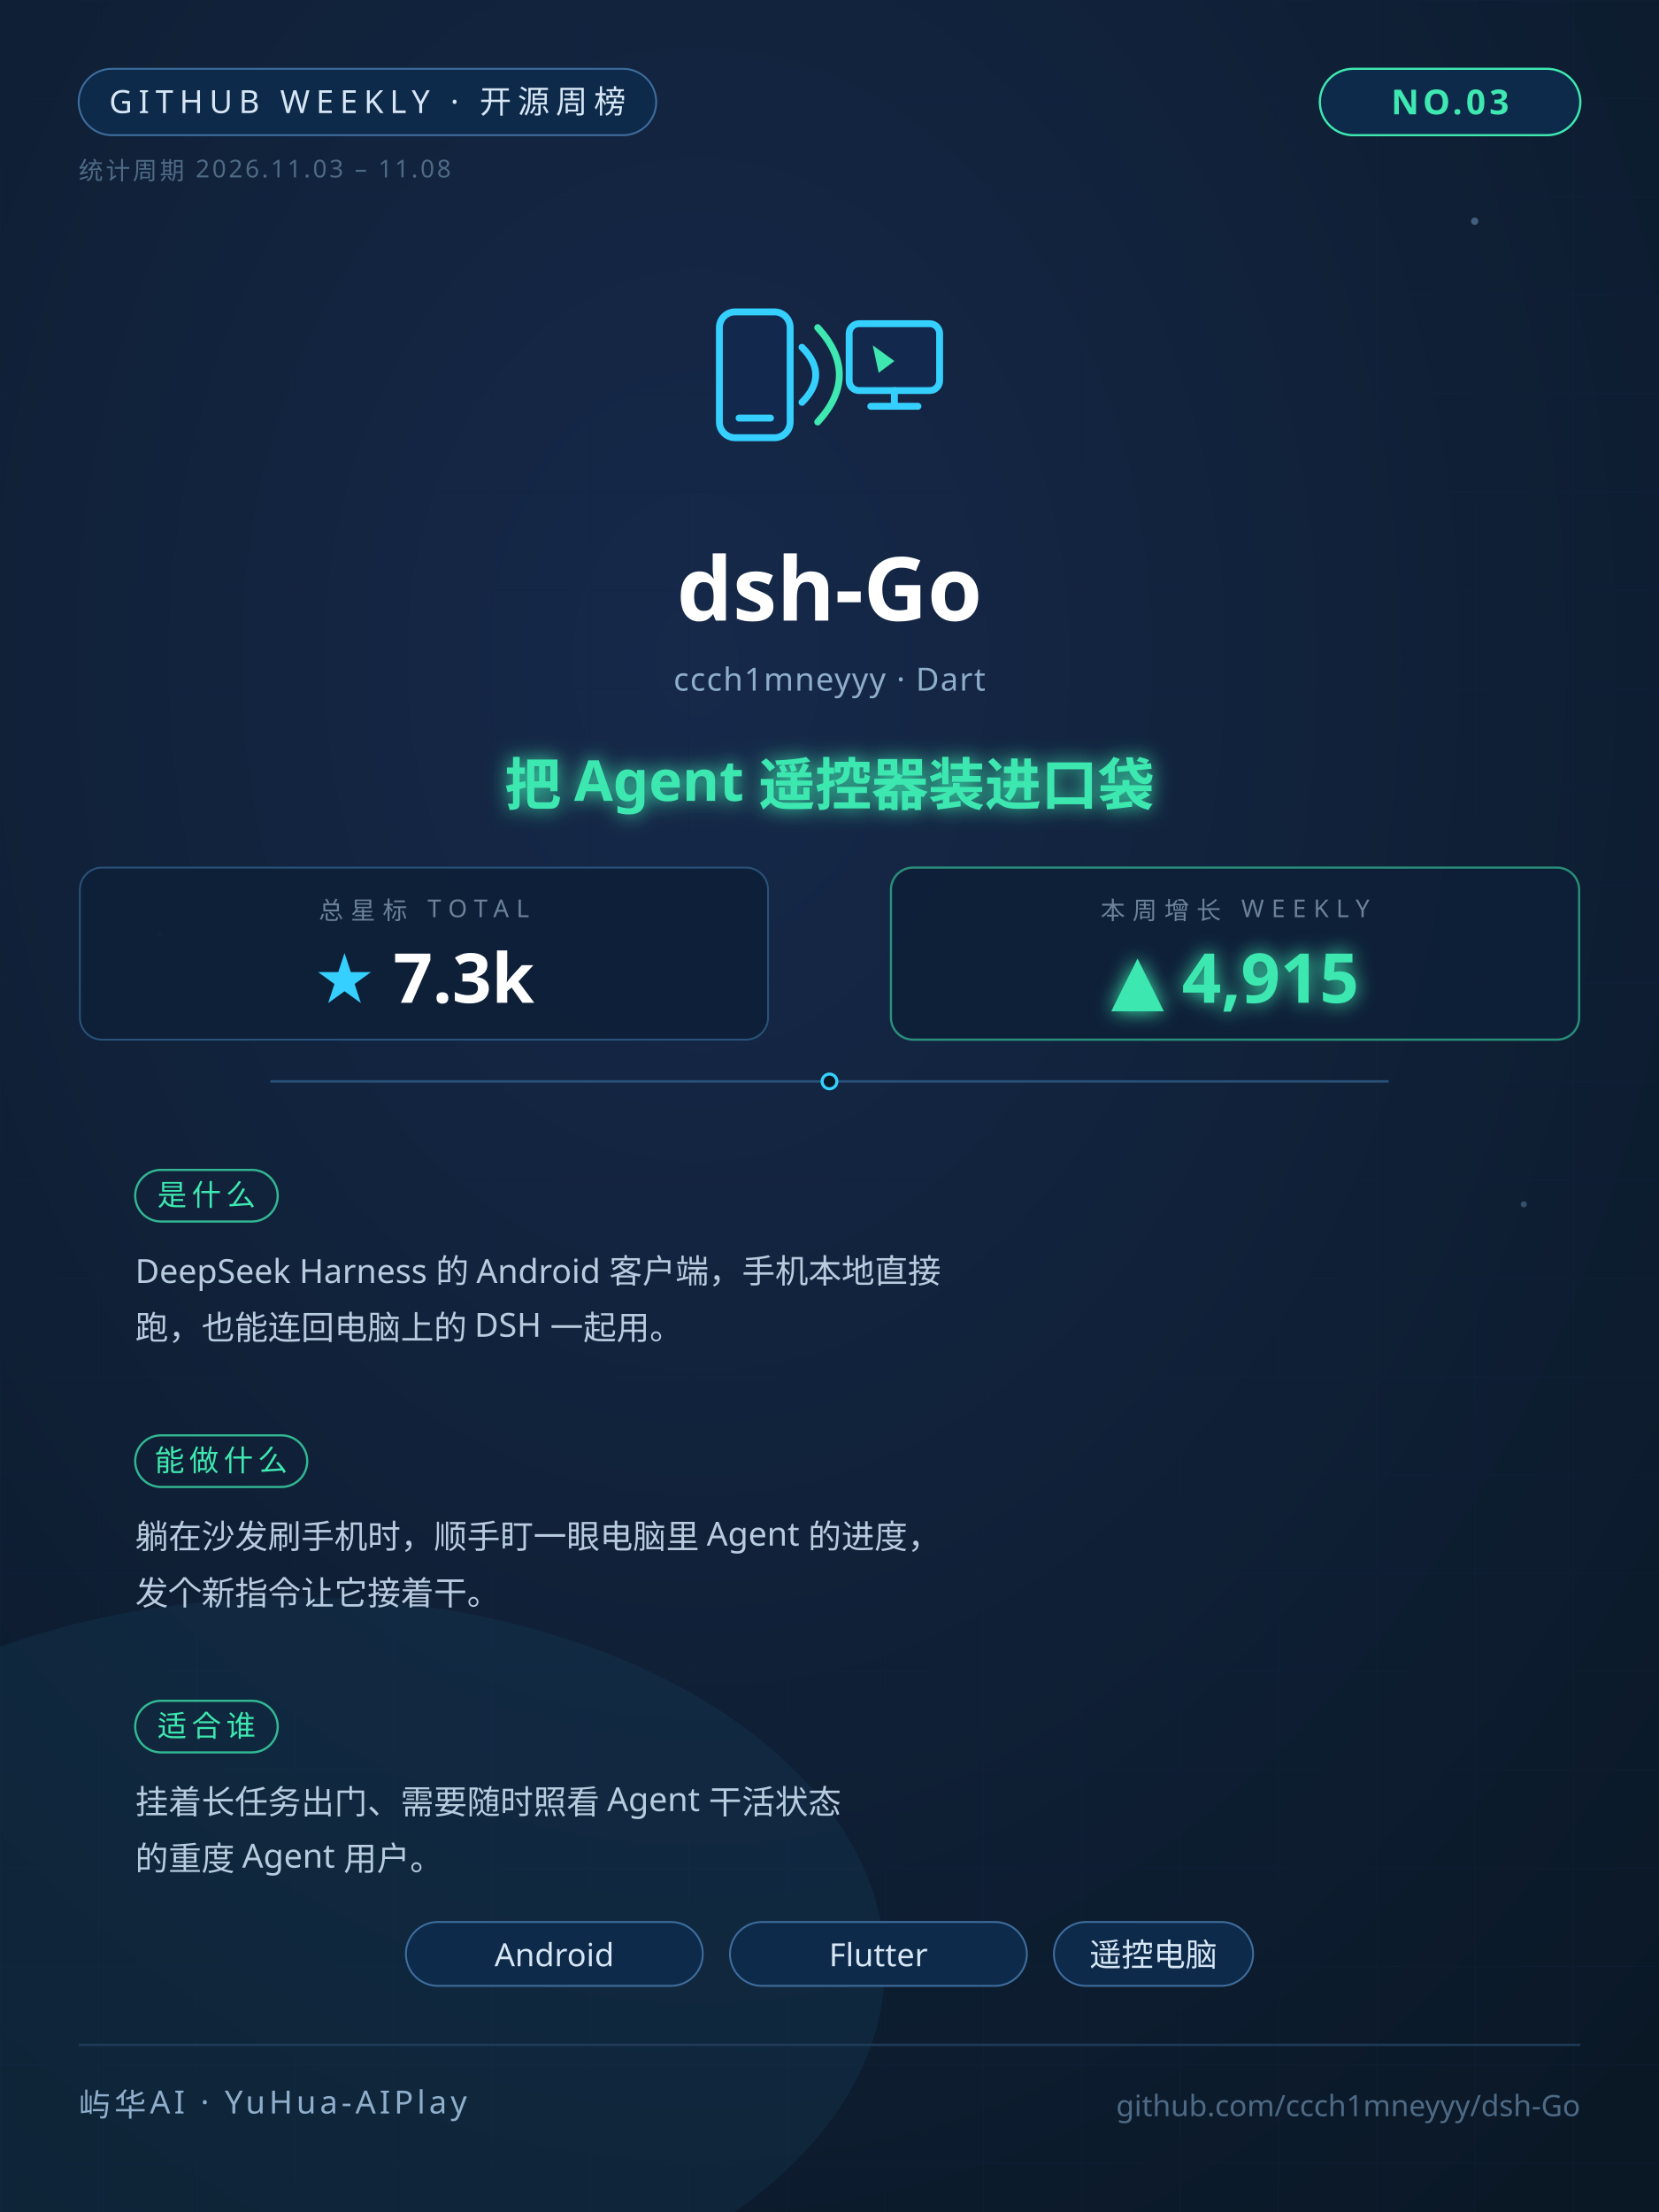
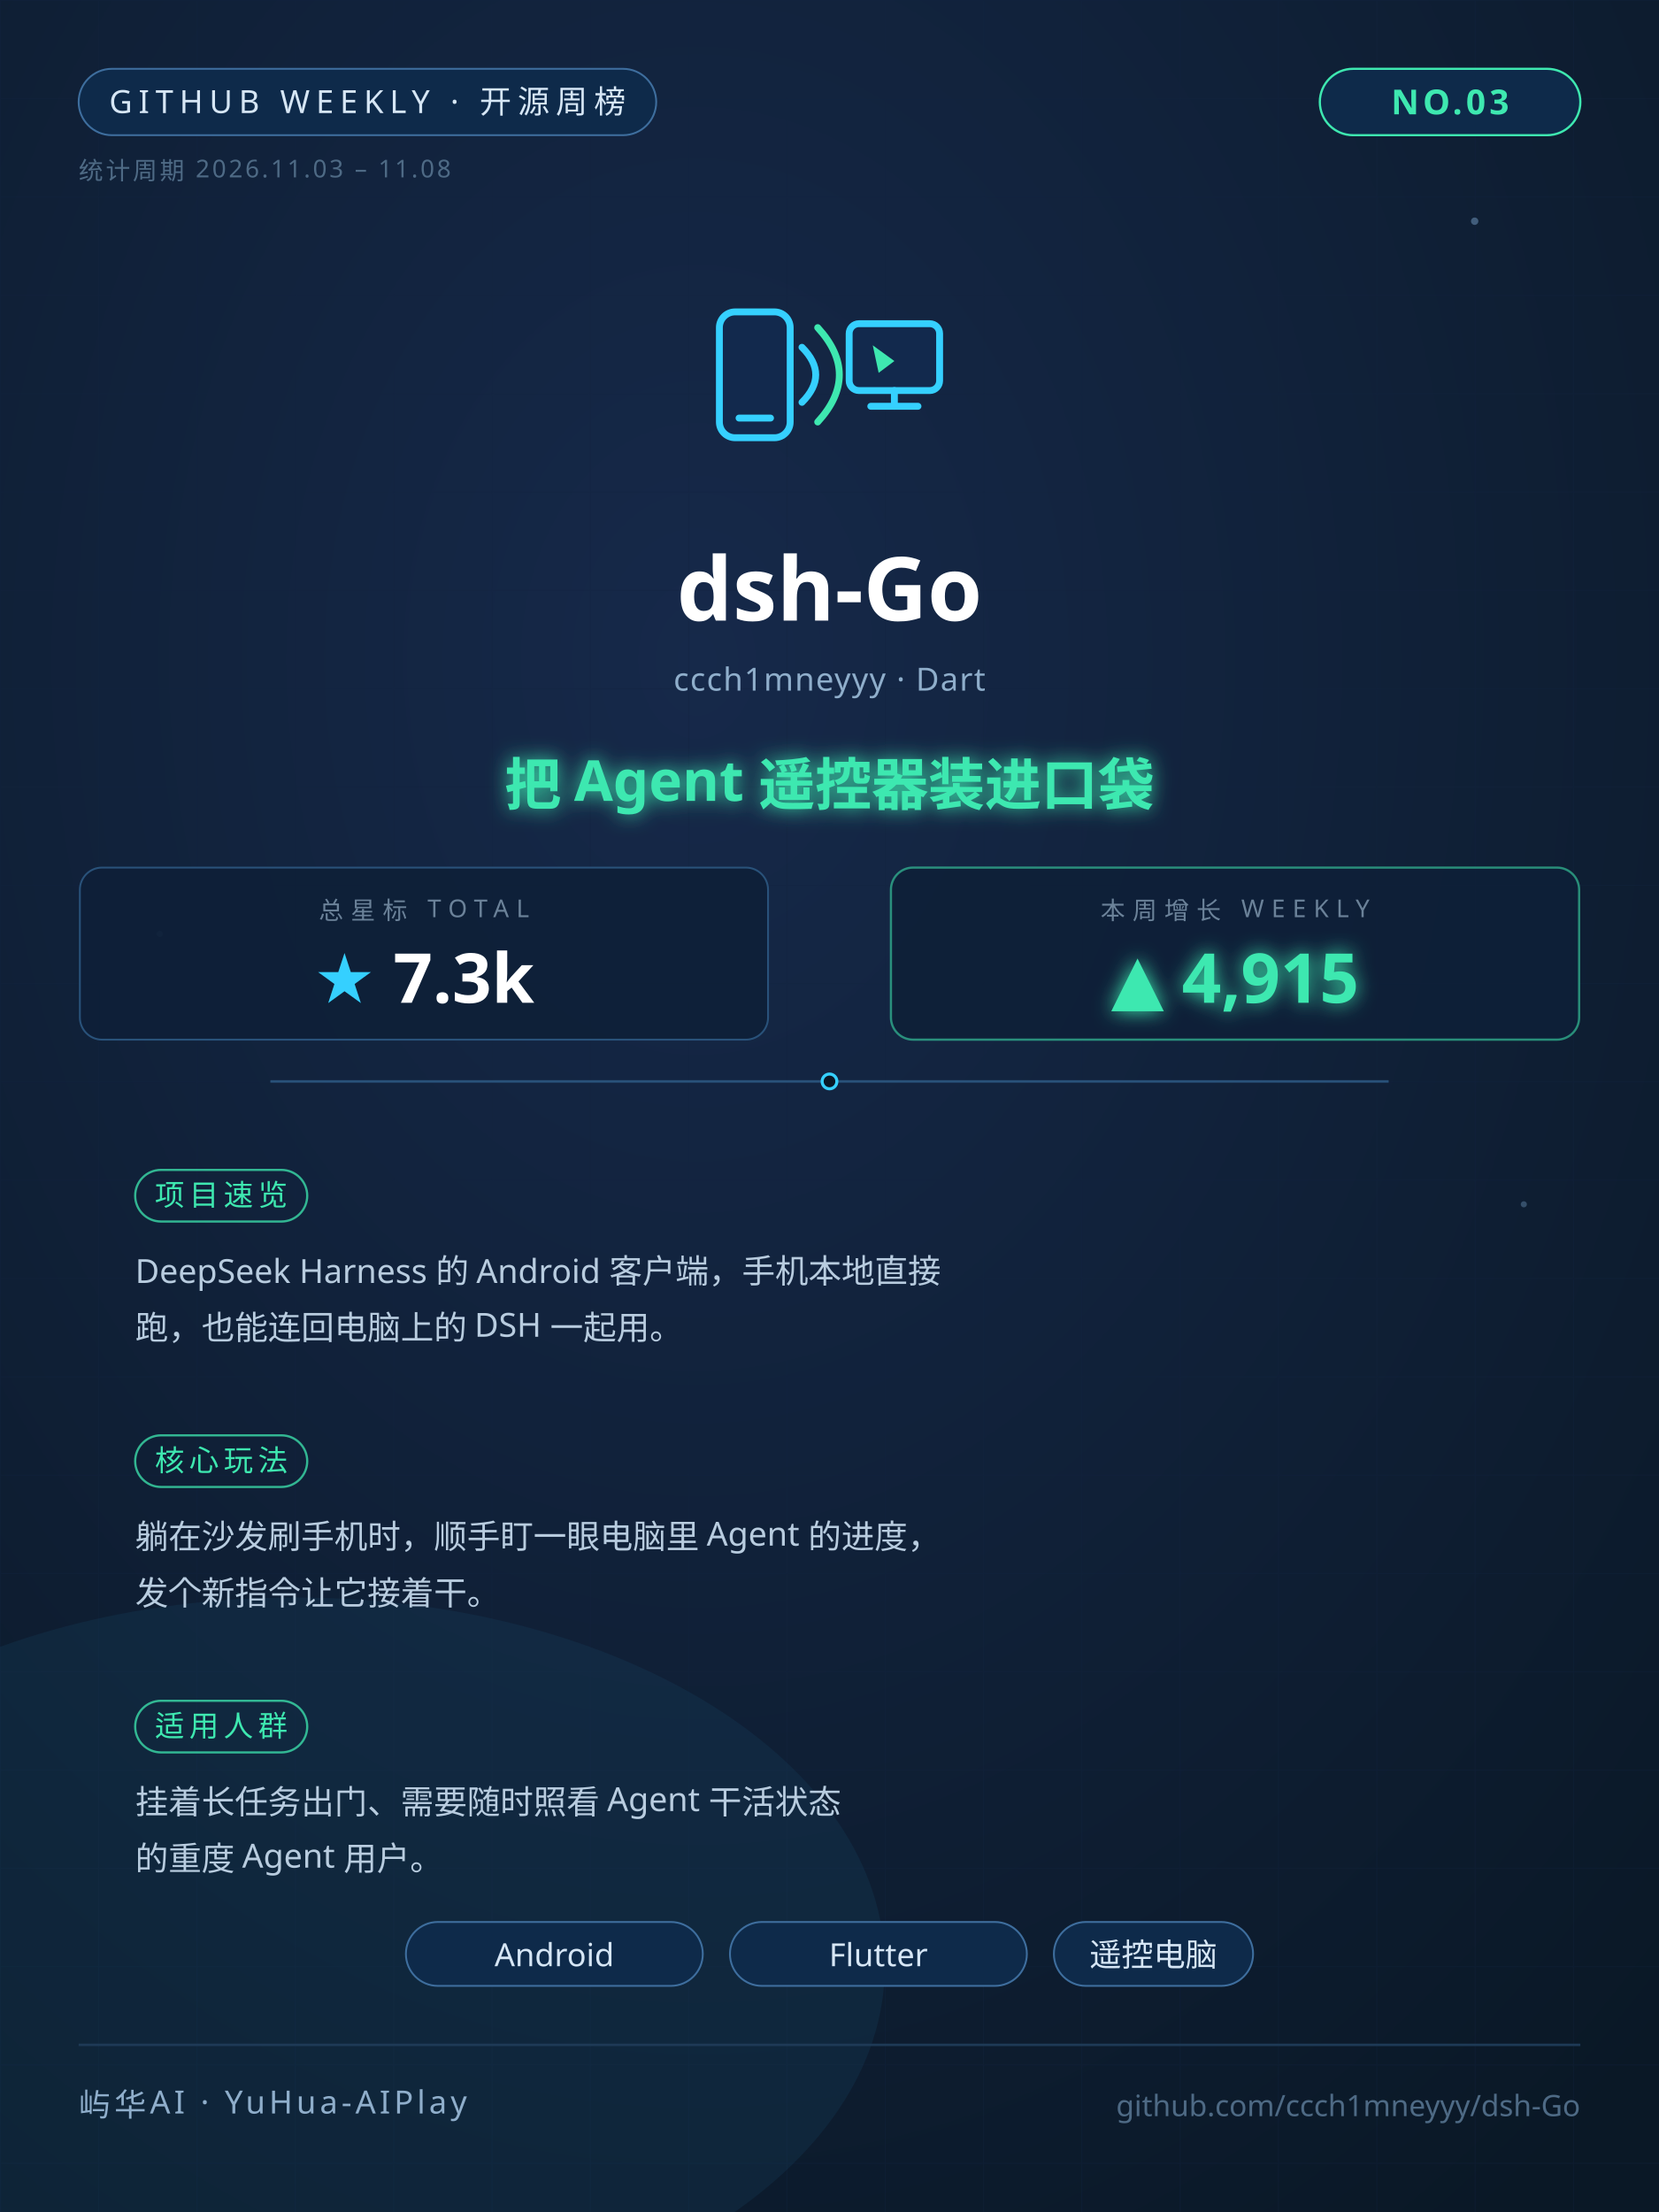
<svg xmlns="http://www.w3.org/2000/svg" viewBox="0 0 1350 1800" font-family="'PingFang SC','Hiragino Sans GB',sans-serif">
  <defs>
    <radialGradient id="bgGlow" cx="42%" cy="30%" r="85%">
      <stop offset="0%" stop-color="#16294A" />
      <stop offset="100%" stop-color="#0A1826" />
    </radialGradient>
    <filter id="glowGreen" x="-60%" y="-60%" width="220%" height="220%">
      <feDropShadow dx="0" dy="0" stdDeviation="8" flood-color="#3EE8B0" />
    </filter>
    <pattern id="grid" width="80" height="80" patternUnits="userSpaceOnUse">
      <path d="M80 0H0V80" fill="none" stroke="#132440" stroke-opacity="0.35" stroke-width="1.5" />
    </pattern>
    <g id="ic-remote" fill="none" stroke="#35D0FF" stroke-width="3.5" stroke-linejoin="round" stroke-linecap="round">
      <rect x="-56" y="-32" width="36" height="64" rx="8" fill="#12294D" />
      <line x1="-46" y1="22" x2="-30" y2="22" />
      <path d="M-14 -14 Q0 0 -14 14" />
      <path d="M-6 -24 Q16 0 -6 24" stroke="#3EE8B0" />
      <rect x="10" y="-26" width="46" height="34" rx="5" fill="#12294D" />
      <line x1="33" y1="8" x2="33" y2="16" />
      <line x1="21" y1="16" x2="45" y2="16" />
      <path d="M22 -15 L33 -7 L25 -1 Z" fill="#3EE8B0" stroke="none" />
    </g>
  </defs>
  <rect width="1350" height="1800" fill="url(#bgGlow)" />
  <rect width="1350" height="1800" fill="url(#grid)" />
  <ellipse cx="240" cy="1600" rx="480" ry="300" fill="#14405E" opacity="0.28" />
  <circle cx="1200" cy="180" r="3" fill="#7FA8D0" opacity="0.45" />
  <circle cx="130" cy="760" r="2.5" fill="#7FA8D0" opacity="0.3" />
  <circle cx="1240" cy="980" r="2.5" fill="#7FA8D0" opacity="0.35" />
  <rect x="64" y="56" width="470" height="54" rx="27" fill="#0E2A4A" stroke="#3E6E9E" stroke-width="1.5" />
  <text x="299" y="92" text-anchor="middle" font-size="26" letter-spacing="5" fill="#D6E6F5">GITHUB WEEKLY · 开源周榜</text>
  <text x="64" y="146" font-size="20" letter-spacing="2" fill="#4E6A85">统计周期 2026.11.03 – 11.08</text>
  <rect x="1074" y="56" width="212" height="54" rx="27" fill="#0E2A4A" stroke="#3EE8B0" stroke-width="1.8" />
  <text x="1180" y="93" text-anchor="middle" font-size="28" font-weight="800" letter-spacing="3" fill="#3EE8B0">NO.03</text>
  <use href="#ic-remote" transform="translate(675 305) scale(1.6)" />
  <text x="675" y="505" text-anchor="middle" font-size="72" font-weight="800" fill="#FFFFFF">dsh-Go</text>
  <text x="675" y="562" text-anchor="middle" font-size="26" letter-spacing="1" fill="#8FAECB">ccch1mneyyy · Dart</text>
  <text x="675" y="655" text-anchor="middle" font-size="46" font-weight="700" fill="#3EE8B0" filter="url(#glowGreen)">把 Agent 遥控器装进口袋</text>
  <rect x="65" y="706" width="560" height="140" rx="18" fill="#0E2038" fill-opacity="0.9" stroke="#29527A" stroke-width="1.5" />
  <text x="345" y="748" text-anchor="middle" font-size="20" letter-spacing="6" fill="#6B8299">总星标 TOTAL</text>
  <text x="345" y="816" text-anchor="middle" font-size="56" font-weight="800" fill="#FFFFFF">
    <tspan fill="#35D0FF">★</tspan> 7.3k</text>
  <rect x="725" y="706" width="560" height="140" rx="18" fill="#0E2038" fill-opacity="0.9" stroke="#3EE8B0" stroke-opacity="0.55" stroke-width="1.8" />
  <text x="1005" y="748" text-anchor="middle" font-size="20" letter-spacing="6" fill="#6B8299">本周增长 WEEKLY</text>
  <text x="1005" y="816" text-anchor="middle" font-size="56" font-weight="800" fill="#3EE8B0" filter="url(#glowGreen)">▲ 4,915</text>
  <line x1="220" y1="880" x2="1130" y2="880" stroke="#29527A" stroke-width="2" />
  <circle cx="675" cy="880" r="6" fill="#0A1826" stroke="#35D0FF" stroke-width="2.5" />
-   <rect x="110" y="952" width="116" height="42" rx="21" fill="none" stroke="#3EE8B0" stroke-opacity="0.75" stroke-width="1.8" />
-   <text x="168" y="981" text-anchor="middle" font-size="24" letter-spacing="4" fill="#3EE8B0">是什么</text>
+   <rect x="110" y="952" width="140" height="42" rx="21" fill="none" stroke="#3EE8B0" stroke-opacity="0.75" stroke-width="1.8" />
+   <text x="180" y="981" text-anchor="middle" font-size="24" letter-spacing="4" fill="#3EE8B0">项目速览</text>
  <text x="110" y="1044" font-size="27" fill="#B8CCDF">DeepSeek Harness 的 Android 客户端，手机本地直接</text>
  <text x="110" y="1090" font-size="27" fill="#B8CCDF">跑，也能连回电脑上的 DSH 一起用。</text>
  <rect x="110" y="1168" width="140" height="42" rx="21" fill="none" stroke="#3EE8B0" stroke-opacity="0.75" stroke-width="1.8" />
-   <text x="180" y="1197" text-anchor="middle" font-size="24" letter-spacing="4" fill="#3EE8B0">能做什么</text>
+   <text x="180" y="1197" text-anchor="middle" font-size="24" letter-spacing="4" fill="#3EE8B0">核心玩法</text>
  <text x="110" y="1260" font-size="27" fill="#B8CCDF">躺在沙发刷手机时，顺手盯一眼电脑里 Agent 的进度，</text>
  <text x="110" y="1306" font-size="27" fill="#B8CCDF">发个新指令让它接着干。</text>
-   <rect x="110" y="1384" width="116" height="42" rx="21" fill="none" stroke="#3EE8B0" stroke-opacity="0.75" stroke-width="1.8" />
-   <text x="168" y="1413" text-anchor="middle" font-size="24" letter-spacing="4" fill="#3EE8B0">适合谁</text>
+   <rect x="110" y="1384" width="140" height="42" rx="21" fill="none" stroke="#3EE8B0" stroke-opacity="0.75" stroke-width="1.8" />
+   <text x="180" y="1413" text-anchor="middle" font-size="24" letter-spacing="4" fill="#3EE8B0">适用人群</text>
  <text x="110" y="1476" font-size="27" fill="#B8CCDF">挂着长任务出门、需要随时照看 Agent 干活状态</text>
  <text x="110" y="1522" font-size="27" fill="#B8CCDF">的重度 Agent 用户。</text>
  <rect x="330.3" y="1564" width="241.6" height="52" rx="26" fill="#0E2A4A" stroke="#3E6E9E" stroke-width="1.5" />
  <text x="451.1" y="1600" text-anchor="middle" font-size="26" fill="#D6E6F5">Android</text>
  <rect x="594.0" y="1564" width="241.6" height="52" rx="26" fill="#0E2A4A" stroke="#3E6E9E" stroke-width="1.5" />
  <text x="714.8" y="1600" text-anchor="middle" font-size="26" fill="#D6E6F5">Flutter</text>
  <rect x="857.6" y="1564" width="162.1" height="52" rx="26" fill="#0E2A4A" stroke="#3E6E9E" stroke-width="1.5" />
  <text x="938.6" y="1600" text-anchor="middle" font-size="26" fill="#D6E6F5">遥控电脑</text>
  <line x1="64" y1="1664" x2="1286" y2="1664" stroke="#1E3A56" stroke-width="2" />
  <text x="64" y="1722" font-size="26" letter-spacing="3" fill="#8FAECB">屿华AI · YuHua-AIPlay</text>
  <text x="1286" y="1722" text-anchor="end" font-size="24" fill="#4E6A85">github.com/ccch1mneyyy/dsh-Go</text>
</svg>
